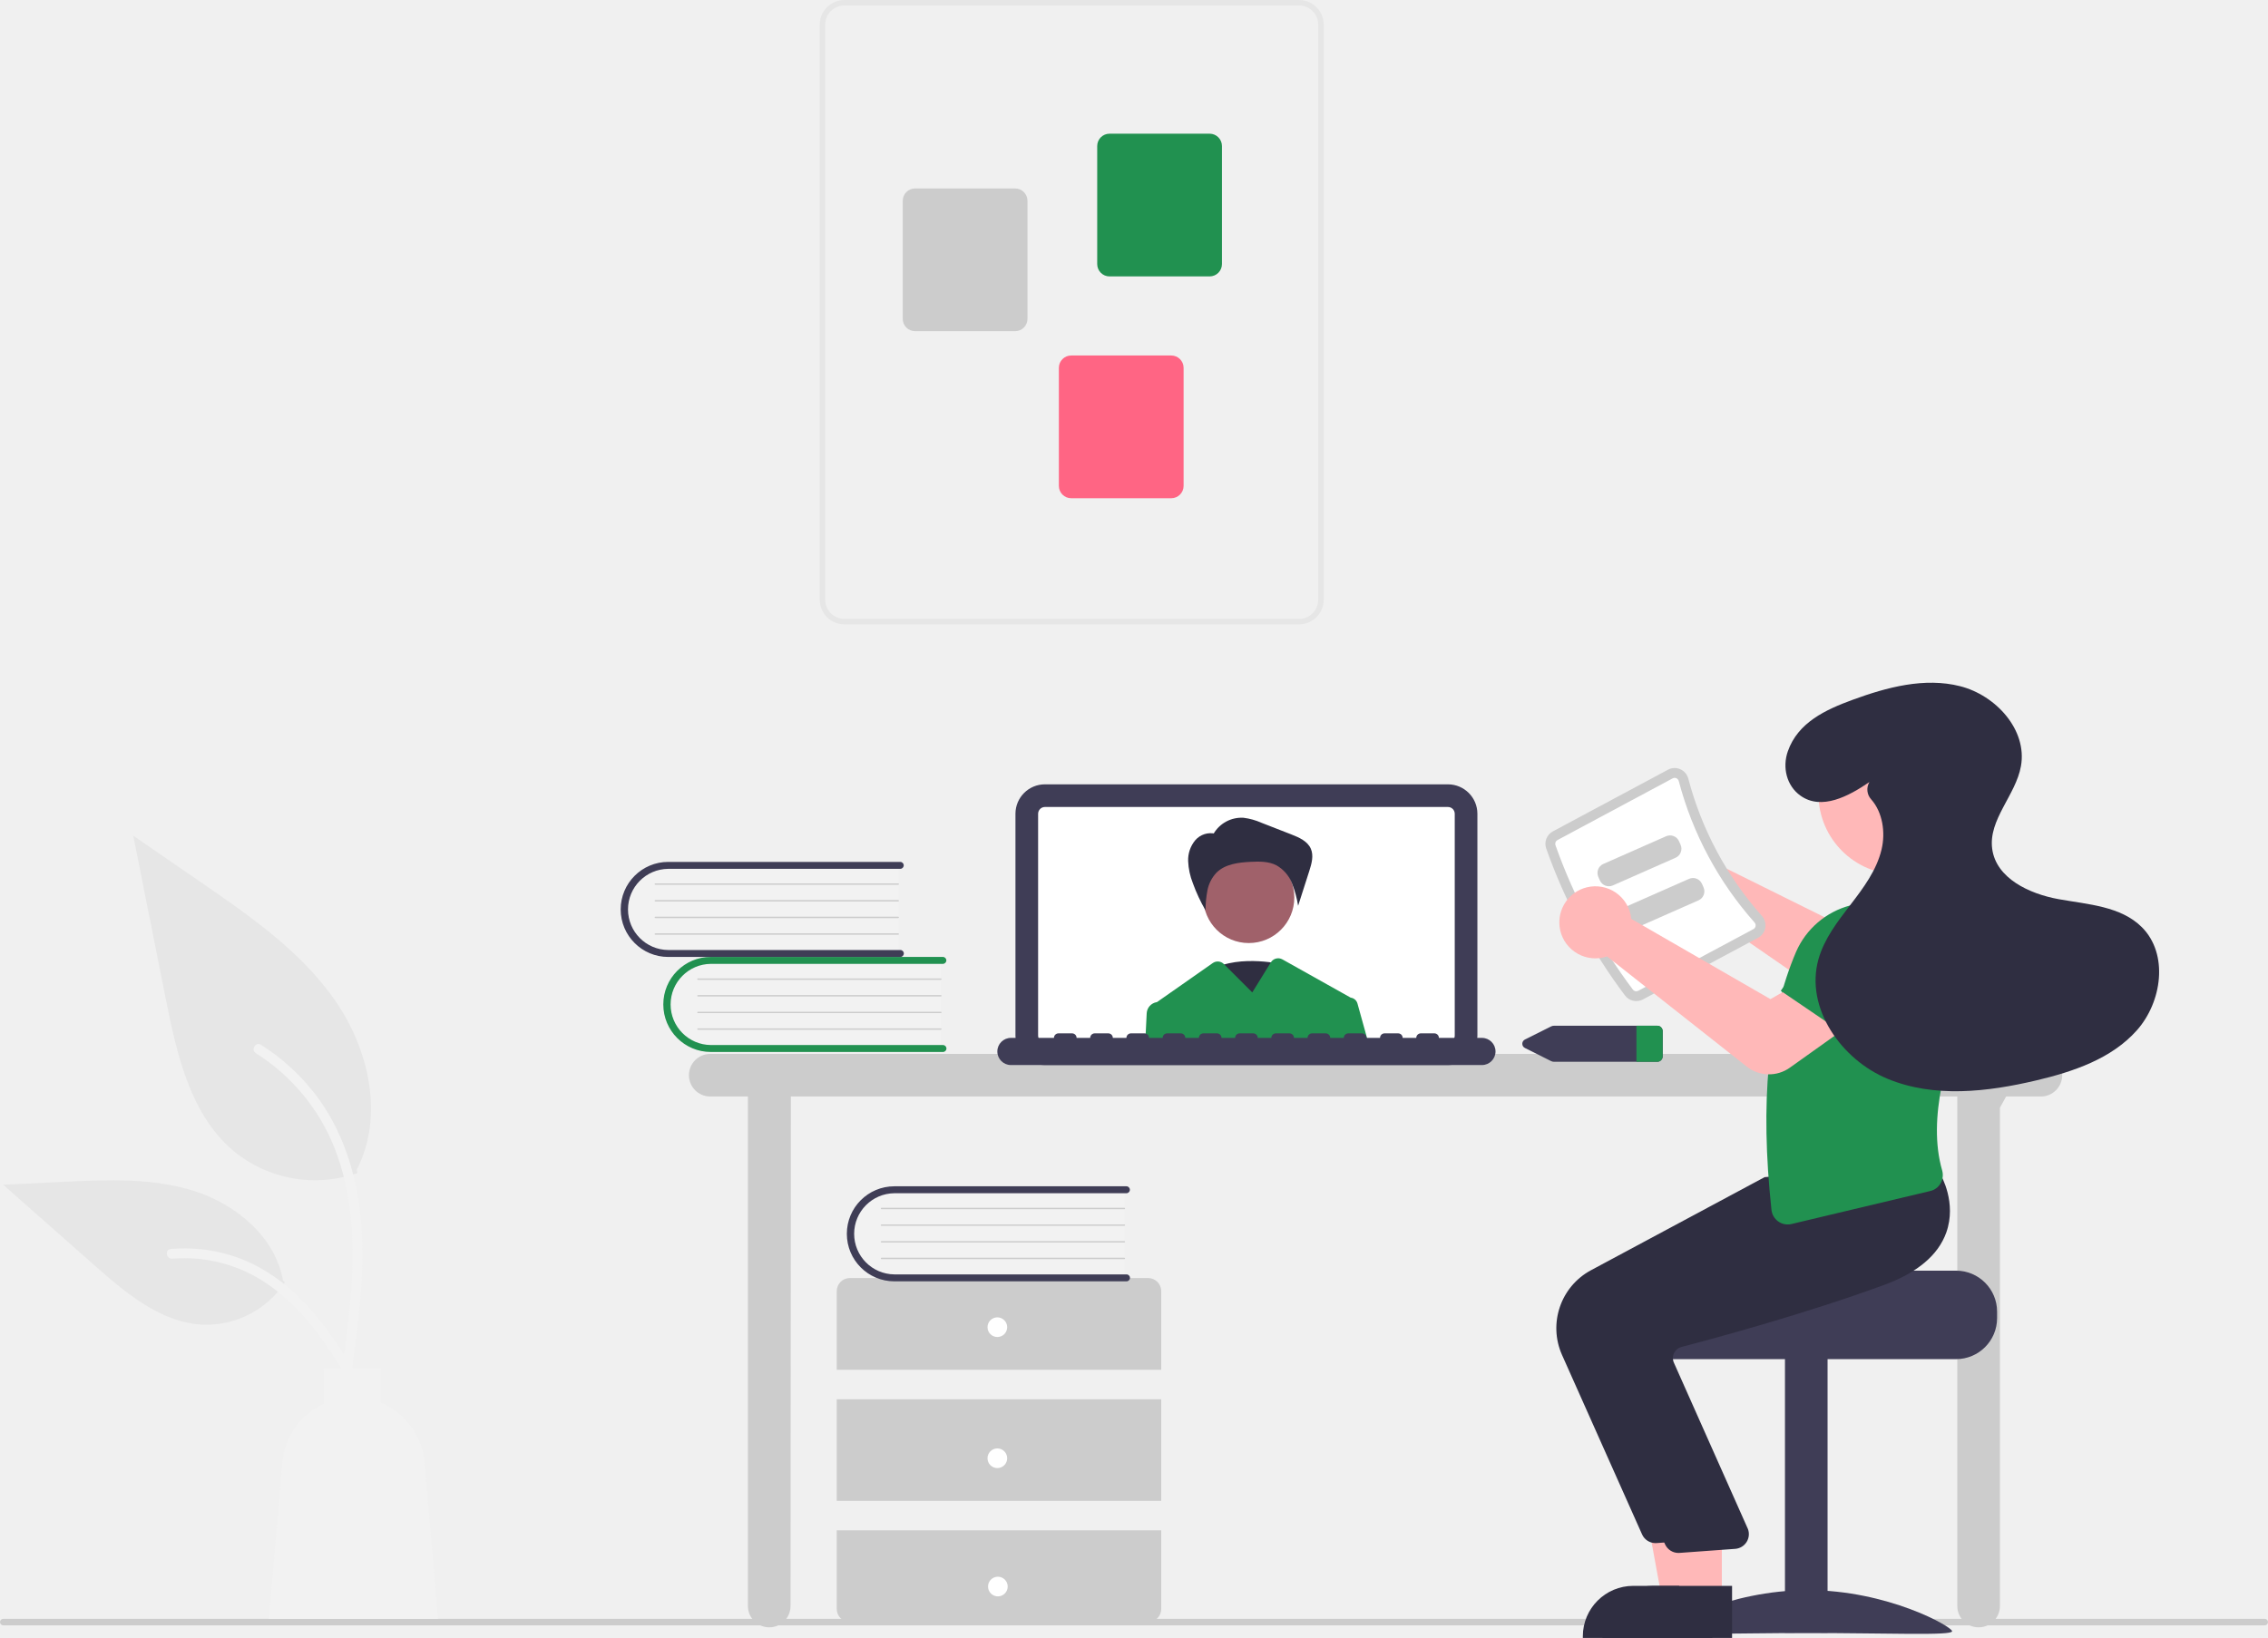
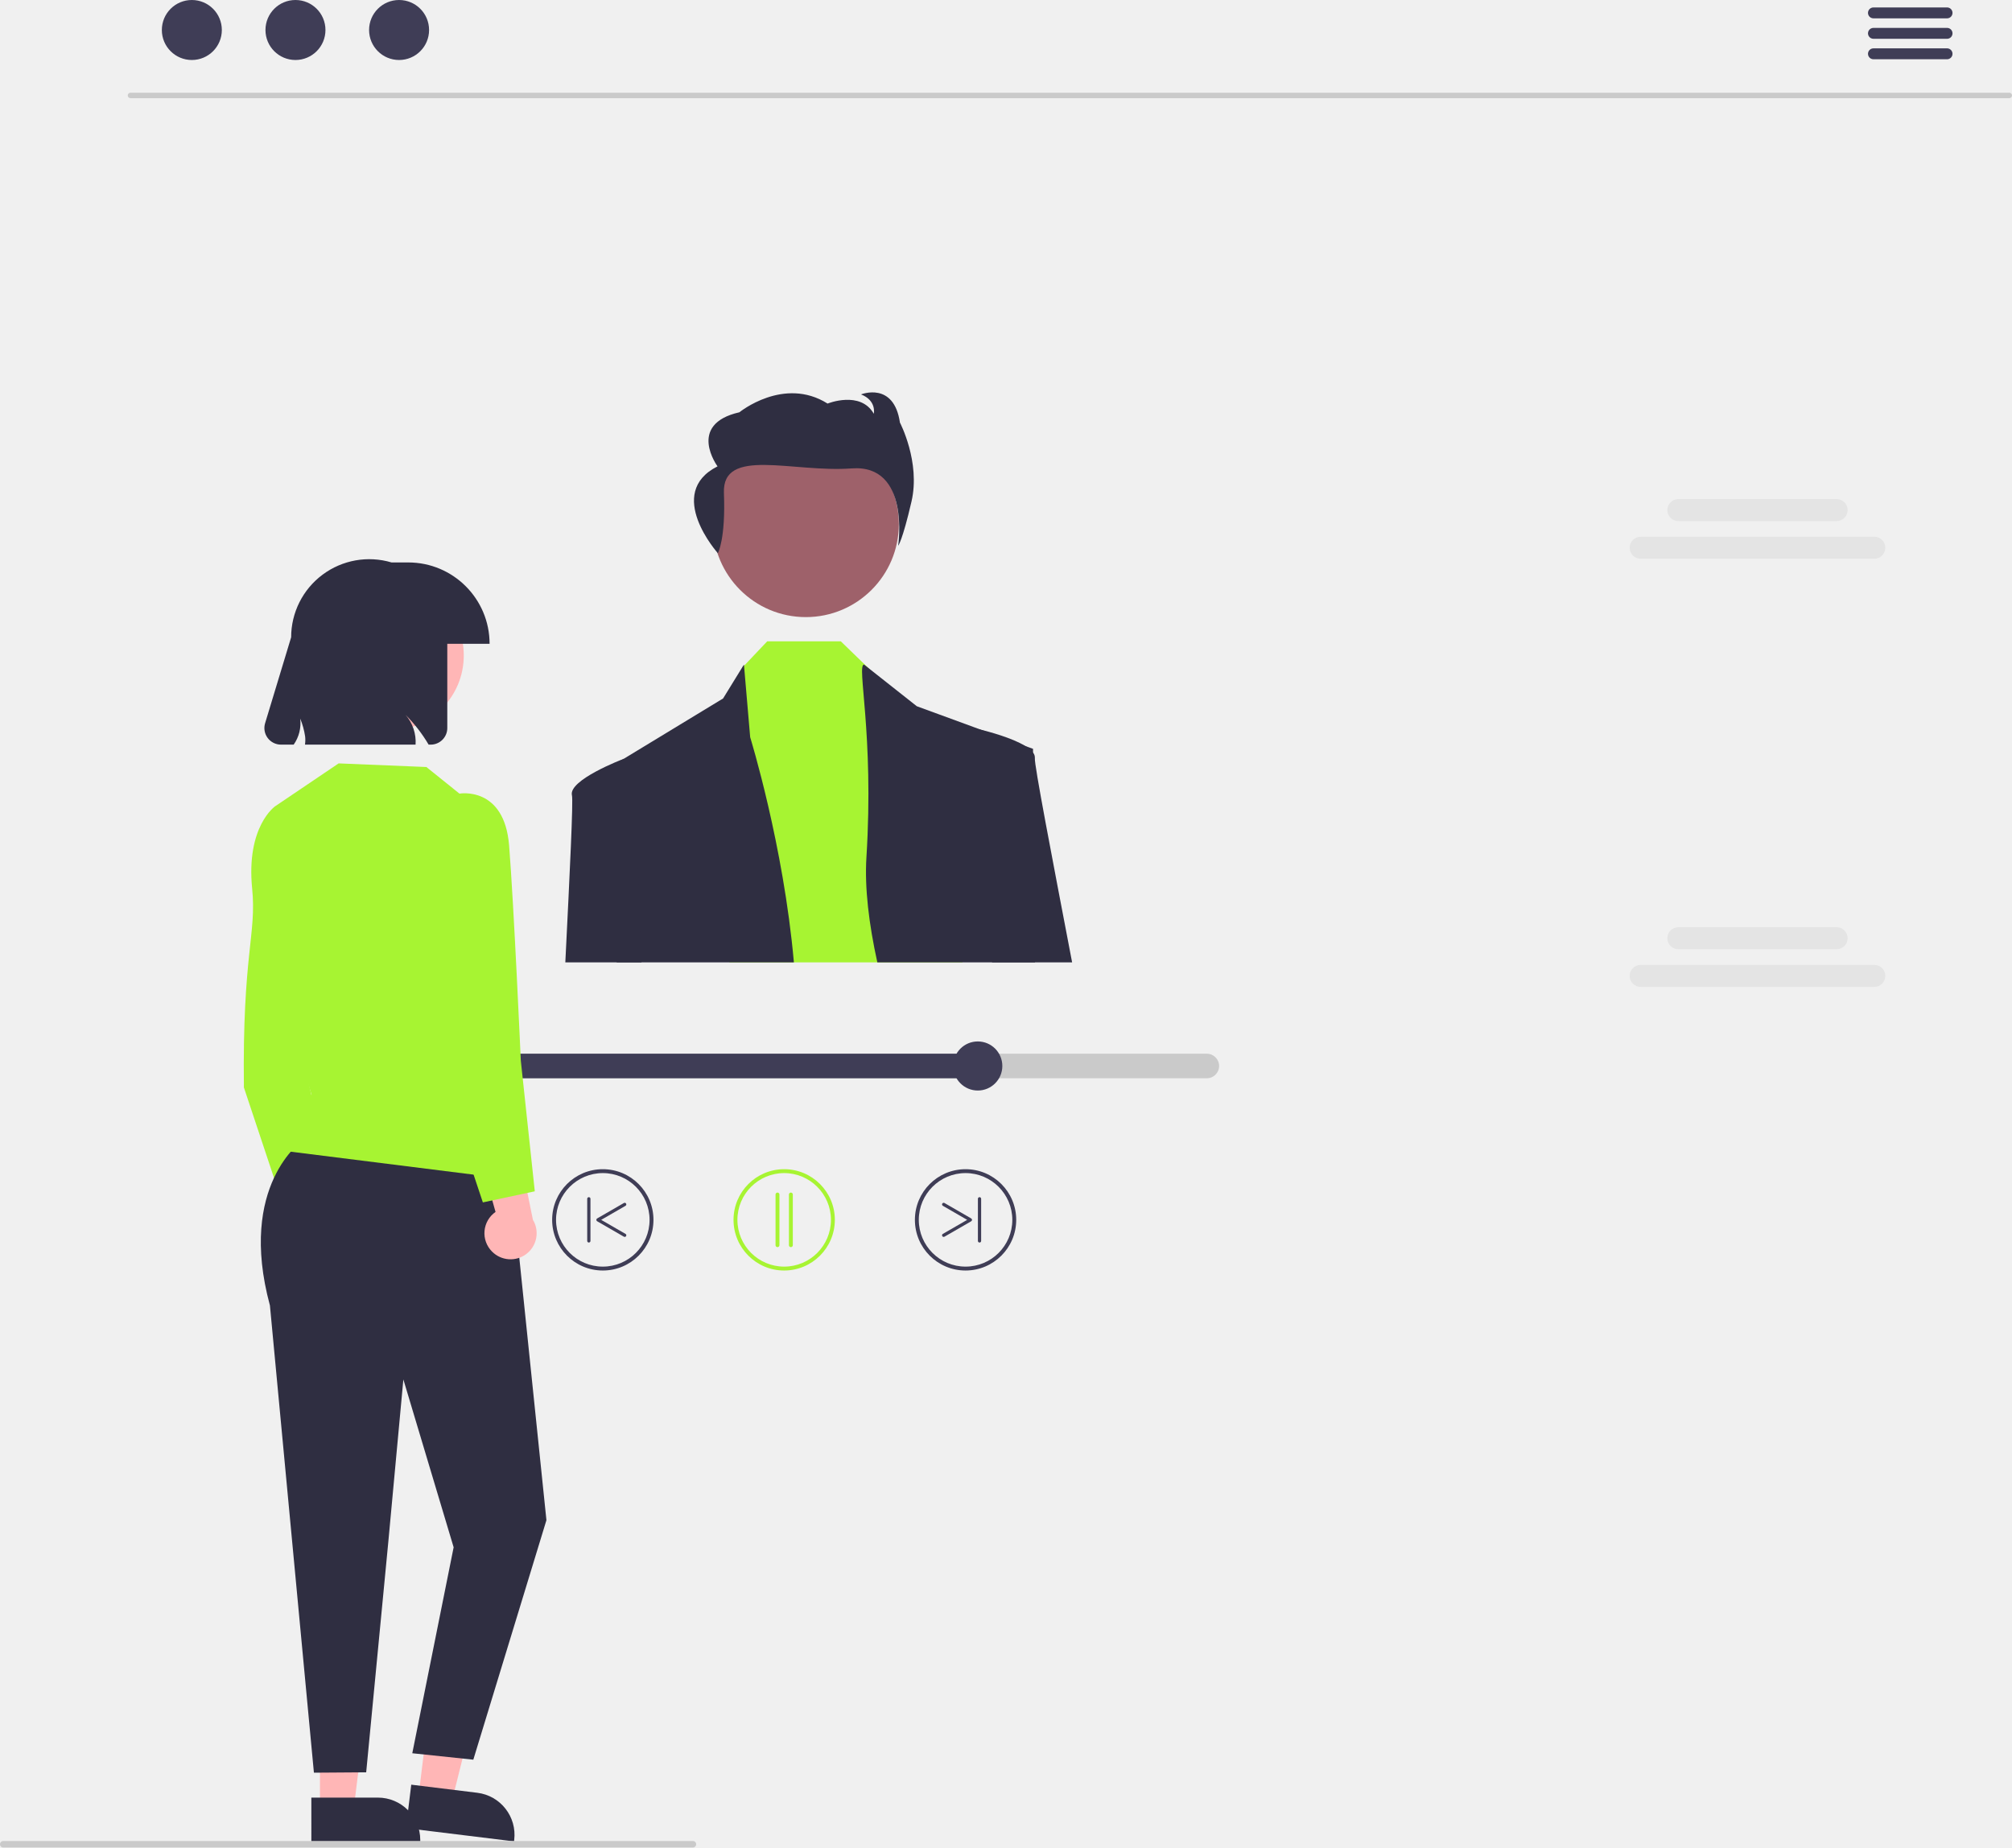
- <svg xmlns="http://www.w3.org/2000/svg" data-name="Layer 1" width="692" height="499.877" viewBox="0 0 692 499.877">
-   <path d="M945,696.105H255a1,1,0,0,1,0-2H945a1,1,0,0,1,0,2Z" transform="translate(-254 -200.0616)" fill="#ccc" />
-   <path d="M876.704,521.703h-406a6.5,6.5,0,1,0,0,13h11.5v155.5a6.5,6.5,0,0,0,13,0l.099-155.5H851.204v155.5a6.5,6.5,0,0,0,13,0V538.13l1.891-3.427h10.609a6.5,6.5,0,1,0,0-13Z" transform="translate(-254 -200.0616)" fill="#ccc" />
-   <path d="M695.794,525.105H572.812a8.992,8.992,0,0,1-8.982-8.982V448.414a8.992,8.992,0,0,1,8.982-8.982H695.794a8.992,8.992,0,0,1,8.982,8.982v67.709A8.992,8.992,0,0,1,695.794,525.105Z" transform="translate(-254 -200.0616)" fill="#3f3d56" />
-   <path d="M695.793,446.345H572.813a2.074,2.074,0,0,0-2.07,2.07v67.71a2.074,2.074,0,0,0,2.07,2.07H695.793a2.074,2.074,0,0,0,2.07-2.07v-67.71A2.074,2.074,0,0,0,695.793,446.345Z" transform="translate(-254 -200.0616)" fill="#fff" />
-   <path d="M644.792,494.283s-14.722-3.392-22.82,2.827,10.306,20.355,10.306,20.355Z" transform="translate(-254 -200.0616)" fill="#2f2e41" />
-   <circle cx="381.024" cy="273.924" r="13.887" fill="#a0616a" />
-   <path d="M624.286,454.492a9.898,9.898,0,0,1,9.126-4.856,19.397,19.397,0,0,1,5.515,1.544l9.078,3.541c2.349.916,4.922,2.039,5.941,4.345.946,2.141.24,4.613-.474,6.841l-3.397,10.593a32.246,32.246,0,0,0-1.925-6.998,10.835,10.835,0,0,0-4.704-5.364c-2.358-1.21-5.137-1.185-7.785-1.057-3.749.18-7.826.657-10.489,3.302a10.895,10.895,0,0,0-2.765,5.399,32.5,32.5,0,0,0-.58,6.112,50.669,50.669,0,0,1-3.869-8.295,20.525,20.525,0,0,1-1.438-6.715,9.444,9.444,0,0,1,2.165-6.387,6.195,6.195,0,0,1,6.231-1.961Z" transform="translate(-254 -200.0616)" fill="#2f2e41" />
-   <path d="M668.183,506.325a2.472,2.472,0,0,0-2.07-1.79.86.86,0,0,0-.1-.06L645.282,492.856a2.637,2.637,0,0,0-3.528.908l-5.67,9.18-8.54-8.54-.136-.136a2.636,2.636,0,0,0-3.376-.295l-17.038,11.931c-.03,0-.06.01-.09.01a3.633,3.633,0,0,0-3.03,3.39l-.44,8.89h68.04Z" transform="translate(-254 -200.0616)" fill="#219150" />
-   <path d="M706.158,516.814H693.03a1.382,1.382,0,0,0-1.382-1.382h-4.145a1.382,1.382,0,0,0-1.382,1.382h-4.145a1.382,1.382,0,0,0-1.382-1.382H676.449a1.382,1.382,0,0,0-1.382,1.382h-4.145a1.382,1.382,0,0,0-1.382-1.382h-4.145a1.382,1.382,0,0,0-1.382,1.382h-4.145A1.382,1.382,0,0,0,658.485,515.432h-4.145a1.382,1.382,0,0,0-1.382,1.382h-4.145a1.382,1.382,0,0,0-1.382-1.382H643.285a1.382,1.382,0,0,0-1.382,1.382H637.758a1.382,1.382,0,0,0-1.382-1.382h-4.145a1.382,1.382,0,0,0-1.382,1.382h-4.145a1.382,1.382,0,0,0-1.382-1.382h-4.145a1.382,1.382,0,0,0-1.382,1.382H615.649a1.382,1.382,0,0,0-1.382-1.382h-4.145a1.382,1.382,0,0,0-1.382,1.382h-4.145a1.382,1.382,0,0,0-1.382-1.382h-4.145a1.382,1.382,0,0,0-1.382,1.382h-4.145a1.382,1.382,0,0,0-1.382-1.382h-4.145a1.382,1.382,0,0,0-1.382,1.382H582.485a1.382,1.382,0,0,0-1.382-1.382H576.958a1.382,1.382,0,0,0-1.382,1.382H562.449a4.145,4.145,0,0,0,0,8.291H706.158a4.145,4.145,0,0,0,0-8.291Z" transform="translate(-254 -200.0616)" fill="#3f3d56" />
-   <path d="M541.079,492.74v27.526H472.117a13.771,13.771,0,1,1,0-27.526Z" transform="translate(-254 -200.0616)" fill="#f2f2f2" />
-   <path d="M542.773,520.054a1.059,1.059,0,0,1-1.059,1.059h-70.826a14.504,14.504,0,1,1,0-29.008h70.826a1.059,1.059,0,0,1,0,2.117h-70.826a12.387,12.387,0,0,0,0,24.773h70.826A1.059,1.059,0,0,1,542.773,520.054Z" transform="translate(-254 -200.0616)" fill="#219150" />
-   <path d="M541.079,499.092H466.971a.212.212,0,1,1,0-.423h74.108a.212.212,0,0,1,0,.423Z" transform="translate(-254 -200.0616)" fill="#ccc" />
-   <path d="M541.079,504.174H466.971a.212.212,0,1,1,0-.423h74.108a.212.212,0,0,1,0,.423Z" transform="translate(-254 -200.0616)" fill="#ccc" />
-   <path d="M541.079,509.255H466.971a.212.212,0,1,1,0-.423h74.108a.212.212,0,0,1,0,.423Z" transform="translate(-254 -200.0616)" fill="#ccc" />
-   <path d="M541.079,514.337H466.971a.212.212,0,1,1,0-.423h74.108a.212.212,0,0,1,0,.423Z" transform="translate(-254 -200.0616)" fill="#ccc" />
-   <path d="M528.079,463.74v27.526H459.117a13.771,13.771,0,1,1,0-27.526Z" transform="translate(-254 -200.0616)" fill="#f2f2f2" />
-   <path d="M529.773,491.054a1.059,1.059,0,0,1-1.059,1.059h-70.826a14.504,14.504,0,1,1,0-29.008h70.826a1.059,1.059,0,0,1,0,2.117h-70.826a12.387,12.387,0,0,0,0,24.773h70.826A1.059,1.059,0,0,1,529.773,491.054Z" transform="translate(-254 -200.0616)" fill="#3f3d56" />
-   <path d="M528.079,470.092H453.971a.212.212,0,1,1,0-.423h74.108a.212.212,0,0,1,0,.423Z" transform="translate(-254 -200.0616)" fill="#ccc" />
-   <path d="M528.079,475.174H453.971a.212.212,0,1,1,0-.423h74.108a.212.212,0,0,1,0,.423Z" transform="translate(-254 -200.0616)" fill="#ccc" />
-   <path d="M528.079,480.255H453.971a.212.212,0,1,1,0-.423h74.108a.212.212,0,0,1,0,.423Z" transform="translate(-254 -200.0616)" fill="#ccc" />
-   <path d="M528.079,485.337H453.971a.212.212,0,1,1,0-.423h74.108a.212.212,0,0,1,0,.423Z" transform="translate(-254 -200.0616)" fill="#ccc" />
-   <path d="M608.303,618.105v-24a4,4,0,0,0-4-4h-91a4,4,0,0,0-4,4v24Z" transform="translate(-254 -200.0616)" fill="#ccc" />
-   <rect x="255.303" y="427.043" width="99" height="31" fill="#ccc" />
-   <path d="M509.303,667.105v24a4,4,0,0,0,4,4h91a4,4,0,0,0,4-4v-24Z" transform="translate(-254 -200.0616)" fill="#ccc" />
-   <circle cx="304.303" cy="405.043" r="3" fill="#fff" />
-   <circle cx="304.303" cy="445.043" r="3" fill="#fff" />
-   <circle cx="304.464" cy="484.196" r="3" fill="#fff" />
-   <path d="M597.079,562.74v27.526H528.117a13.771,13.771,0,1,1,0-27.526Z" transform="translate(-254 -200.0616)" fill="#f2f2f2" />
-   <path d="M598.773,590.054a1.059,1.059,0,0,1-1.059,1.059h-70.826a14.504,14.504,0,1,1,0-29.008h70.826a1.059,1.059,0,0,1,0,2.117h-70.826a12.387,12.387,0,0,0,0,24.773h70.826A1.059,1.059,0,0,1,598.773,590.054Z" transform="translate(-254 -200.0616)" fill="#3f3d56" />
-   <path d="M597.079,569.092H522.971a.212.212,0,1,1,0-.423h74.108a.212.212,0,0,1,0,.423Z" transform="translate(-254 -200.0616)" fill="#ccc" />
-   <path d="M597.079,574.174H522.971a.212.212,0,1,1,0-.423h74.108a.212.212,0,0,1,0,.423Z" transform="translate(-254 -200.0616)" fill="#ccc" />
-   <path d="M597.079,579.255H522.971a.212.212,0,1,1,0-.423h74.108a.212.212,0,0,1,0,.423Z" transform="translate(-254 -200.0616)" fill="#ccc" />
-   <path d="M597.079,584.337H522.971a.212.212,0,1,1,0-.423h74.108a.212.212,0,0,1,0,.423Z" transform="translate(-254 -200.0616)" fill="#ccc" />
-   <path d="M504.11,383.083v-175.5a7.53,7.53,0,0,1,7.521-7.521H650.36a7.53,7.53,0,0,1,7.521,7.521v175.5a7.53,7.53,0,0,1-7.521,7.521H511.632A7.53,7.53,0,0,1,504.11,383.083Zm7.521-181.35a5.857,5.857,0,0,0-5.85,5.85v175.5a5.857,5.857,0,0,0,5.85,5.85H650.36a5.857,5.857,0,0,0,5.85-5.85v-175.5a5.857,5.857,0,0,0-5.85-5.85Z" transform="translate(-254 -200.0616)" fill="#e6e6e6" />
-   <path d="M588.775,280.659V244.624a3.765,3.765,0,0,1,3.761-3.761h30.537a3.765,3.765,0,0,1,3.761,3.761v36.036a3.765,3.765,0,0,1-3.761,3.761h-30.537A3.765,3.765,0,0,1,588.775,280.659Z" transform="translate(-254 -200.0616)" fill="#219150" />
-   <path d="M529.44,297.374V261.338a3.765,3.765,0,0,1,3.761-3.761h30.537a3.765,3.765,0,0,1,3.761,3.761v36.036a3.765,3.765,0,0,1-3.761,3.761h-30.537A3.765,3.765,0,0,1,529.44,297.374Z" transform="translate(-254 -200.0616)" fill="#ccc" />
-   <path d="M577.075,348.352V312.317a3.765,3.765,0,0,1,3.761-3.761h30.537a3.765,3.765,0,0,1,3.761,3.761v36.036a3.765,3.765,0,0,1-3.761,3.761h-30.537A3.765,3.765,0,0,1,577.075,348.352Z" transform="translate(-254 -200.0616)" fill="#ff6584" />
-   <path d="M759.563,513.105H728.143a1.941,1.941,0,0,0-.86.2l-7.93,3.97a1.445,1.445,0,0,0,0,2.66l7.93,3.97a1.941,1.941,0,0,0,.86.2h31.42a1.649,1.649,0,0,0,1.74-1.53v-7.94A1.649,1.649,0,0,0,759.563,513.105Z" transform="translate(-254 -200.0616)" fill="#3f3d56" />
-   <path d="M761.303,514.635v7.94a1.649,1.649,0,0,1-1.74,1.53h-6.26v-11h6.26A1.649,1.649,0,0,1,761.303,514.635Z" transform="translate(-254 -200.0616)" fill="#219150" />
-   <path d="M759.327,453.705a11.003,11.003,0,0,1,14.89,6.915,10.588,10.588,0,0,1,.32,1.435l43.938,21.788,10.168-6.739,12.652,14.565L825.769,504.279a11.149,11.149,0,0,1-13.301.513l-44.579-30.828a10.511,10.511,0,0,1-1.015.37,11.003,11.003,0,0,1-14.01-8.561,10.708,10.708,0,0,1-.163-1.34A11.036,11.036,0,0,1,759.327,453.705Z" transform="translate(-254 -200.0616)" fill="#ffb8b8" />
-   <path d="M850.841,587.853H802.831c0,1.38-49.48,2.5-49.48,2.5a12.86,12.86,0,0,0-2.11,2,12.41,12.41,0,0,0-2.9,8v2a12.505,12.505,0,0,0,12.5,12.5h90a12.511,12.511,0,0,0,12.5-12.5v-2A12.517,12.517,0,0,0,850.841,587.853Z" transform="translate(-254 -200.0616)" fill="#3f3d56" />
-   <rect x="798.617" y="614.357" width="13" height="84" transform="translate(1356.235 1112.652) rotate(-180)" fill="#3f3d56" />
-   <path d="M761.617,697.9c0,1.405,19.699.543,44,.543s44,.861,44-.543-19.699-12.543-44-12.543S761.617,696.495,761.617,697.9Z" transform="translate(-254 -200.0616)" fill="#3f3d56" />
-   <polygon points="519.353 487.993 507.094 487.992 501.261 456.195 519.355 456.196 519.353 487.993" fill="#ffb8b8" />
-   <path d="M776.48,699.938l-39.531-.001v-.5a15.386,15.386,0,0,1,15.386-15.386h.001l24.144.001Z" transform="translate(-254 -200.0616)" fill="#2f2e41" />
-   <path d="M755.017,668.337,730.576,613.529a20.086,20.086,0,0,1,8.819-25.784l53.013-28.428,24.191-2.058,22.315-2.028.161.272c.206.348,5.004,8.635,1.76,17.722-2.46,6.893-8.859,12.276-19.019,16.002-23.714,8.695-51.109,16.127-61.786,18.918a3.451,3.451,0,0,0-2.211,1.76,3.498,3.498,0,0,0-.196,2.799l22.707,51.015a4.5,4.5,0,0,1-3.809,6.029L759.553,670.983q-.216.021-.43.021A4.497,4.497,0,0,1,755.017,668.337Z" transform="translate(-254 -200.0616)" fill="#2f2e41" />
-   <polygon points="525.353 487.993 513.094 487.992 507.261 456.195 525.355 456.196 525.353 487.993" fill="#ffb8b8" />
-   <path d="M782.48,699.938l-39.531-.001v-.5a15.386,15.386,0,0,1,15.386-15.386h.001l24.144.001Z" transform="translate(-254 -200.0616)" fill="#2f2e41" />
-   <path d="M762.017,671.337,737.576,616.529a20.086,20.086,0,0,1,8.819-25.784l53.013-28.428,24.191-2.058,22.315-2.028.161.272c.206.348,5.004,8.635,1.76,17.722-2.46,6.893-8.859,12.276-19.019,16.002-23.714,8.695-51.109,16.127-61.786,18.918a3.451,3.451,0,0,0-2.211,1.76,3.498,3.498,0,0,0-.196,2.799l22.707,51.015a4.5,4.5,0,0,1-3.809,6.029L766.553,673.983q-.216.021-.43.021A4.497,4.497,0,0,1,762.017,671.337Z" transform="translate(-254 -200.0616)" fill="#2f2e41" />
-   <path d="M749.835,503.906a167.506,167.506,0,0,1-24.075-44.932,4.303,4.303,0,0,1,2.032-5.179l35.145-18.832a4.247,4.247,0,0,1,3.726-.151,4.319,4.319,0,0,1,2.461,2.884,102.328,102.328,0,0,0,22.446,41.891,4.318,4.318,0,0,1,1.038,3.647,4.247,4.247,0,0,1-2.189,3.018L755.272,505.083A4.303,4.303,0,0,1,749.835,503.906Z" transform="translate(-254 -200.0616)" fill="#ccc" />
-   <path d="M752.233,502.104a1.299,1.299,0,0,0,1.622.335l35.146-18.832a1.246,1.246,0,0,0,.653-.897,1.318,1.318,0,0,0-.325-1.128,105.34,105.34,0,0,1-23.107-43.125,1.319,1.319,0,0,0-.758-.895,1.247,1.247,0,0,0-1.11.046L729.208,456.439a1.298,1.298,0,0,0-.62,1.537,164.507,164.507,0,0,0,23.645,44.127Z" transform="translate(-254 -200.0616)" fill="#fff" />
-   <path d="M866.593,498.883l-27.525,10.459-6.72-18.667a11.168,11.168,0,0,1,5.002-13.499l0,0a11.168,11.168,0,0,1,14.262,2.784Z" transform="translate(-254 -200.0616)" fill="#219150" />
-   <path d="M796.583,572.843a4.999,4.999,0,0,1-2.083-3.549c-3.525-32.91-1.07-58.664,7.506-78.735a24.992,24.992,0,0,1,16.567-14.18l22.25-1.123.115.056A26.005,26.005,0,0,1,855.156,502.9c-7.156,18.863-13.148,38.503-8.579,54.346a5.122,5.122,0,0,1-.484,3.983,4.884,4.884,0,0,1-3.116,2.309L800.599,573.62a4.964,4.964,0,0,1-4.017-.777Z" transform="translate(-254 -200.0616)" fill="#219150" />
-   <circle cx="579.396" cy="242.323" r="24.561" fill="#ffb8b8" />
-   <path d="M765.243,461.838l-19.142,8.45a3.003,3.003,0,0,1-3.956-1.533l-.473-1.073a3.003,3.003,0,0,1,1.533-3.956l19.142-8.45a3.003,3.003,0,0,1,3.956,1.533l.473,1.073A3.003,3.003,0,0,1,765.243,461.838Z" transform="translate(-254 -200.0616)" fill="#ccc" />
-   <path d="M772.243,474.838l-19.142,8.45a3.003,3.003,0,0,1-3.956-1.533l-.473-1.073a3.003,3.003,0,0,1,1.533-3.956l19.142-8.45a3.003,3.003,0,0,1,3.956,1.533l.473,1.073A3.003,3.003,0,0,1,772.243,474.838Z" transform="translate(-254 -200.0616)" fill="#ccc" />
-   <path d="M787.005,525.615l-42.674-33.666a10.517,10.517,0,0,1-1.036.306,11.027,11.027,0,0,1-8.818-1.691,10.913,10.913,0,0,1-4.626-7.733,11.023,11.023,0,0,1,7.209-11.638,11.004,11.004,0,0,1,14.426,7.837,10.571,10.571,0,0,1,.229,1.452L794.196,504.989l10.572-6.086,11.711,15.332-16.414,11.699a10.942,10.942,0,0,1-13.06-.318Z" transform="translate(-254 -200.0616)" fill="#ffb8b8" />
-   <path d="M821.686,519.009l-24.349-16.557,11.443-16.207a11.168,11.168,0,0,1,13.929-3.64l0,0a11.168,11.168,0,0,1,5.894,13.283Z" transform="translate(-254 -200.0616)" fill="#219150" />
-   <path d="M824.391,438.727c-6.313,4.321-14.601,8.762-21.049,4.161-4.234-3.021-5.567-8.615-3.851-13.525,3.087-8.829,11.569-12.715,19.681-15.695,10.544-3.873,22.026-6.954,32.911-4.181s20.506,13.313,18.541,24.373c-1.58,8.894-9.97,16.295-8.779,25.25,1.199,9.012,11.334,13.756,20.281,15.367s18.96,2.128,25.391,8.555c8.203,8.199,6.155,22.853-1.564,31.51s-19.367,12.58-30.654,15.248c-14.955,3.534-31.129,5.392-45.332-.474s-25.256-21.654-21.141-36.46c1.738-6.254,5.832-11.539,9.789-16.685s7.963-10.526,9.472-16.839c1.258-5.261.327-11.369-3.162-15.315a4.437,4.437,0,0,1-.594-5.186Z" transform="translate(-254 -200.0616)" fill="#2f2e41" />
-   <path d="M363.072,558.06a39.063,39.063,0,0,1-37.721-6.645c-13.212-11.089-17.354-29.359-20.725-46.275q-4.985-25.018-9.969-50.036l20.872,14.371c15.01,10.335,30.357,21.001,40.75,35.971s14.929,35.405,6.579,51.603" transform="translate(-254 -200.0616)" fill="#e6e6e6" />
-   <path d="M361.288,618.639c2.112-15.387,4.285-30.973,2.803-46.525-1.316-13.812-5.53-27.303-14.109-38.364A63.82,63.82,0,0,0,333.608,518.912c-1.637-1.034-3.144,1.561-1.514,2.59A60.672,60.672,0,0,1,356.093,550.459c5.225,13.289,6.064,27.776,5.164,41.893-.544,8.537-1.698,17.019-2.861,25.489a1.554,1.554,0,0,0,1.048,1.845,1.509,1.509,0,0,0,1.845-1.048Z" transform="translate(-254 -200.0616)" fill="#f2f2f2" />
-   <path d="M340.941,591.41a28.755,28.755,0,0,1-25.055,12.931c-12.683-.602-23.257-9.454-32.775-17.858l-28.153-24.857,18.633-.892c13.4-.641,27.145-1.239,39.908,2.893s24.533,14.077,26.867,27.287" transform="translate(-254 -200.0616)" fill="#e6e6e6" />
-   <path d="M367.258,627.484c-10.168-17.991-21.961-37.986-43.035-44.377a48.022,48.022,0,0,0-18.101-1.869c-1.922.166-1.442,3.128.476,2.963a44.614,44.614,0,0,1,28.886,7.642c8.145,5.544,14.487,13.252,19.854,21.425,3.288,5.007,6.233,10.226,9.178,15.438.941,1.666,3.693.463,2.74-1.222Z" transform="translate(-254 -200.0616)" fill="#f2f2f2" />
-   <path d="M383.55,646.421A21.774,21.774,0,0,0,370.207,628.184v-10.401H352.762v10.729a21.763,21.763,0,0,0-12.616,17.909l-4.102,47.684h51.608Z" transform="translate(-254 -200.0616)" fill="#f2f2f2" />
+ <svg xmlns="http://www.w3.org/2000/svg" data-name="Layer 1" width="618.5" height="567.882" viewBox="0 0 618.5 567.882">
+   <path d="M333.945,671.58c-10.14,6.982-20.509,14.189-27.531,24.302-7.021,10.114-10.086,23.92-4.444,34.863l-.146.682a26.392,26.392,0,0,0,25.485-4.489c8.926-7.492,11.725-19.835,14.001-31.263l6.735-33.804Z" transform="translate(-290.75 -166.0591)" fill="#f0f0f0" />
+   <path d="M343.711,705.669c-6.764,1.497-13.695,3.061-19.495,6.85-5.8,3.789-10.318,10.34-9.69,17.239l-.22.325a14.85,14.85,0,0,0,14.238,3.049c6.239-2.019,10.308-7.863,13.913-13.341l10.661-16.203Z" transform="translate(-290.75 -166.0591)" fill="#f0f0f0" />
+   <path d="M908.412,196.236H330.856a.838.838,0,0,1,0-1.677H908.412a.838.838,0,0,1,0,1.677Z" transform="translate(-290.75 -166.0591)" fill="#cacaca" />
+   <circle cx="58.973" cy="9.221" r="9.221" fill="#3f3d56" />
+   <circle cx="90.827" cy="9.221" r="9.221" fill="#3f3d56" />
+   <circle cx="122.68" cy="9.221" r="9.221" fill="#3f3d56" />
+   <path d="M889.327,171.699H866.694a1.677,1.677,0,1,1,0-3.353h22.633a1.677,1.677,0,0,1,0,3.353Z" transform="translate(-290.75 -166.0591)" fill="#3f3d56" />
+   <path d="M889.327,177.986H866.694a1.677,1.677,0,1,1,0-3.353h22.633a1.677,1.677,0,0,1,0,3.353Z" transform="translate(-290.75 -166.0591)" fill="#3f3d56" />
+   <path d="M889.327,184.273H866.694a1.677,1.677,0,1,1,0-3.353h22.633a1.677,1.677,0,0,1,0,3.353Z" transform="translate(-290.75 -166.0591)" fill="#3f3d56" />
+   <rect x="49.521" y="66.123" width="383.081" height="229.681" fill="#f0f0f0" />
+   <rect x="479.545" y="66.123" width="120.708" height="72.372" fill="#f0f0f0" />
+   <path d="M866.921,337.802H795.1a3.383,3.383,0,0,1,0-6.766h71.821a3.383,3.383,0,0,1,0,6.766Z" transform="translate(-290.75 -166.0591)" fill="#e4e4e4" />
+   <path d="M855.341,326.222H806.68a3.383,3.383,0,0,1,0-6.766h48.661a3.383,3.383,0,0,1,0,6.766Z" transform="translate(-290.75 -166.0591)" fill="#e4e4e4" />
+   <rect x="479.545" y="197.729" width="120.708" height="72.372" fill="#f0f0f0" />
+   <path d="M866.921,469.407H795.1a3.383,3.383,0,0,1,0-6.766h71.821a3.383,3.383,0,0,1,0,6.766Z" transform="translate(-290.75 -166.0591)" fill="#e4e4e4" />
+   <path d="M855.341,457.827H806.68a3.383,3.383,0,0,1,0-6.766h48.661a3.383,3.383,0,0,1,0,6.766Z" transform="translate(-290.75 -166.0591)" fill="#e4e4e4" />
+   <circle cx="247.719" cy="161.096" r="28.587" fill="#9e616a" />
+   <polygon points="295.884 295.804 224.205 295.804 228.228 205.164 228.723 204.644 235.84 197.133 258.473 197.133 266.872 205.264 267.534 205.91 285.406 223.035 295.884 295.804" fill="#a7f432" />
+   <path d="M534.796,461.863h-54.478c-.36-34.687-.645-60.857-.645-60.857l2.783-1.693.017-.008,30.554-18.551,6.413-10.419.034.369,1.886,21.962S531.611,425.785,534.796,461.863Z" transform="translate(-290.75 -166.0591)" fill="#2f2e41" />
+   <path d="M608.923,461.863h-48.476c-2.59-11.752-3.94-22.943-3.353-32.273,2.381-38.115-3.11-59.256-.729-59.256l1.257.989,14.954,11.811,19.691,7.217,13.663,5.013,2.381.872v1.148C608.319,403.152,608.378,429.934,608.923,461.863Z" transform="translate(-290.75 -166.0591)" fill="#2f2e41" />
+   <path d="M511.424,336.099s2.429-4.265,1.864-18.515,21.133-6.19,39.265-7.549,14.293,23.789,14.293,23.789,1.308-1.495,4.109-13.632-3.558-24.233-3.558-24.233c-1.873-12.754-11.965-8.666-11.965-8.666,4.861,1.892,3.927,5.938,3.927,5.938-4.114-7.213-14.207-3.126-14.207-3.126-13.461-8.447-27.103,2.677-27.103,2.677-16.261,3.691-6.725,16.622-6.725,16.622C494.97,317.668,511.424,336.099,511.424,336.099Z" transform="translate(-290.75 -166.0591)" fill="#2f2e41" />
+   <path d="M464.534,461.863c1.391-27.822,2.456-49.65,2.037-51.335-1.173-4.686,15.382-11.031,15.885-11.216l.008-.008h.009l3.16,1.702,2.313,60.857Z" transform="translate(-290.75 -166.0591)" fill="#2f2e41" />
+   <path d="M620.323,461.863H595.721L588.679,392.313l2.9-2.121s.252.059.688.159c2.255.562,9.531,2.464,13.663,5.013a8.28,8.28,0,0,1,2.381,2.02,2.436,2.436,0,0,1,.562,1.727C608.663,401.081,614.028,428.928,620.323,461.863Z" transform="translate(-290.75 -166.0591)" fill="#2f2e41" />
+   <path d="M661.741,489.945H401.883a3.772,3.772,0,0,0,0,7.544H661.741a3.772,3.772,0,1,0,0-7.544Z" transform="translate(-290.75 -166.0591)" fill="#cacaca" />
+   <path d="M591.328,489.945v7.544H401.883a3.772,3.772,0,0,1,0-7.544Z" transform="translate(-290.75 -166.0591)" fill="#3f3d56" />
+   <circle cx="300.578" cy="327.658" r="7.544" fill="#3f3d56" />
+   <path d="M531.812,556.586a15.573,15.573,0,1,1,15.573-15.573A15.591,15.591,0,0,1,531.812,556.586Zm0-29.949a14.375,14.375,0,1,0,14.375,14.375A14.392,14.392,0,0,0,531.812,526.637Z" transform="translate(-290.75 -166.0591)" fill="#a7f432" />
+   <path d="M529.755,549.398a.599.599,0,0,1-.599-.599V533.226a.599.599,0,1,1,1.198,0v15.573A.599.599,0,0,1,529.755,549.398Z" transform="translate(-290.75 -166.0591)" fill="#a7f432" />
+   <path d="M533.869,549.398a.599.599,0,0,1-.599-.599V533.226a.599.599,0,1,1,1.198,0v15.573A.599.599,0,0,1,533.869,549.398Z" transform="translate(-290.75 -166.0591)" fill="#a7f432" />
+   <path d="M460.483,541.012A15.573,15.573,0,1,1,476.056,556.586,15.591,15.591,0,0,1,460.483,541.012Zm1.198,0A14.375,14.375,0,1,0,476.056,526.637,14.392,14.392,0,0,0,461.681,541.012Z" transform="translate(-290.75 -166.0591)" fill="#3f3d56" />
+   <path d="M482.783,546.256a.498.498,0,0,0,.25-.93l-7.472-4.314,7.472-4.314a.498.498,0,0,0-.498-.863l-8.219,4.745a.498.498,0,0,0,0,.863l8.219,4.745A.496.496,0,0,0,482.783,546.256Z" transform="translate(-290.75 -166.0591)" fill="#3f3d56" />
+   <path d="M471.762,547.986a.498.498,0,0,0,.498-.498V534.537a.498.498,0,0,0-.996,0V547.488A.498.498,0,0,0,471.762,547.986Z" transform="translate(-290.75 -166.0591)" fill="#3f3d56" />
+   <path d="M587.568,556.586a15.573,15.573,0,1,1,15.573-15.573A15.591,15.591,0,0,1,587.568,556.586Zm0-29.949a14.375,14.375,0,1,0,14.375,14.375A14.392,14.392,0,0,0,587.568,526.637Z" transform="translate(-290.75 -166.0591)" fill="#3f3d56" />
+   <path d="M580.842,546.256a.498.498,0,0,1-.25-.93l7.472-4.314-7.472-4.314a.498.498,0,0,1,.498-.863l8.219,4.745a.498.498,0,0,1,0,.863l-8.219,4.745A.496.496,0,0,1,580.842,546.256Z" transform="translate(-290.75 -166.0591)" fill="#3f3d56" />
+   <path d="M591.862,547.986a.498.498,0,0,1-.498-.498V534.537a.498.498,0,0,1,.996,0V547.488A.498.498,0,0,1,591.862,547.986Z" transform="translate(-290.75 -166.0591)" fill="#3f3d56" />
+   <path d="M381.993,552.75a7.97,7.97,0,0,1,1.089-12.173l-7.662-27.267,14.021,4.476,5.127,25.207a8.013,8.013,0,0,1-12.574,9.756Z" transform="translate(-290.75 -166.0591)" fill="#ffb6b6" />
+   <path d="M378.246,416.901l-2.904-3.023s-8.979,6.168-7.08,25.287c1.403,14.122-3.031,20.111-2.536,61.157L378.246,537.914l14.48-7.591L382.25,483.941Z" transform="translate(-290.75 -166.0591)" fill="#a7f432" />
+   <polygon points="98.359 555.931 108.742 555.931 113.682 515.882 98.357 515.883 98.359 555.931" fill="#ffb6b6" />
+   <path d="M386.461,718.6l20.448-.001h.001a13.032,13.032,0,0,1,13.031,13.031v.423l-33.479.001Z" transform="translate(-290.75 -166.0591)" fill="#2f2e41" />
+   <polygon points="128.639 552.254 138.945 553.517 148.723 514.368 133.513 512.503 128.639 552.254" fill="#ffb6b6" />
+   <path d="M417.173,714.626l20.296,2.489.001 0a13.032,13.032,0,0,1,11.348,14.52l-.052.42-33.23-4.075Z" transform="translate(-290.75 -166.0591)" fill="#2f2e41" />
+   <path d="M383.727,516.654s-20.001,13.669-10.001,50.669L387.25,710.941l16.067-.114,6.805-70.866,4.625-49.89,15.454,51.591-12.711,63.304L436.25,706.941l22.476-73.618L447.887,528.509Z" transform="translate(-290.75 -166.0591)" fill="#2f2e41" />
+   <path d="M431.987,409.999l-10.17-8.18-26.97-1.11-19.506,13.17s-2.013,46.896,11.186,88.67l-6.92,17.45,69.19,8.68Z" transform="translate(-290.75 -166.0591)" fill="#a7f432" />
+   <circle cx="119.432" cy="201.479" r="23.134" fill="#ffb6b6" />
+   <path d="M416.25,338.941h-5.141a24.003,24.003,0,0,0-30.859,23L372.243,388.363a5.099,5.099,0,0,0,4.88,6.578h3.908a11.506,11.506,0,0,0,2.003-8.013,23.642,23.642,0,0,1,1.517,5.514,9.714,9.714,0,0,1-.051,2.499H418.501a12.688,12.688,0,0,0-3.074-9.147,45.744,45.744,0,0,1,7.085,9.147h.639a5.099,5.099,0,0,0,5.099-5.099V363.941h13A25,25,0,0,0,416.25,338.941Z" transform="translate(-290.75 -166.0591)" fill="#2f2e41" />
+   <path d="M441.993,550.75a7.97,7.97,0,0,1,1.089-12.173l-7.662-27.267,14.021,4.476,5.127,25.207a8.013,8.013,0,0,1-12.574,9.756Z" transform="translate(-290.75 -166.0591)" fill="#ffb6b6" />
+   <path d="M423.217,415.173l8.77-5.175s13.794-2.432,15.267,15.946,3.593,66.084,3.593,66.084l4.302,40.215-15.966,3.405-18.351-54.995Z" transform="translate(-290.75 -166.0591)" fill="#a7f432" />
+   <path d="M503.75,733.941h-212a1,1,0,0,1,0-2h212a1,1,0,0,1,0,2Z" transform="translate(-290.75 -166.0591)" fill="#cacaca" />
</svg>
